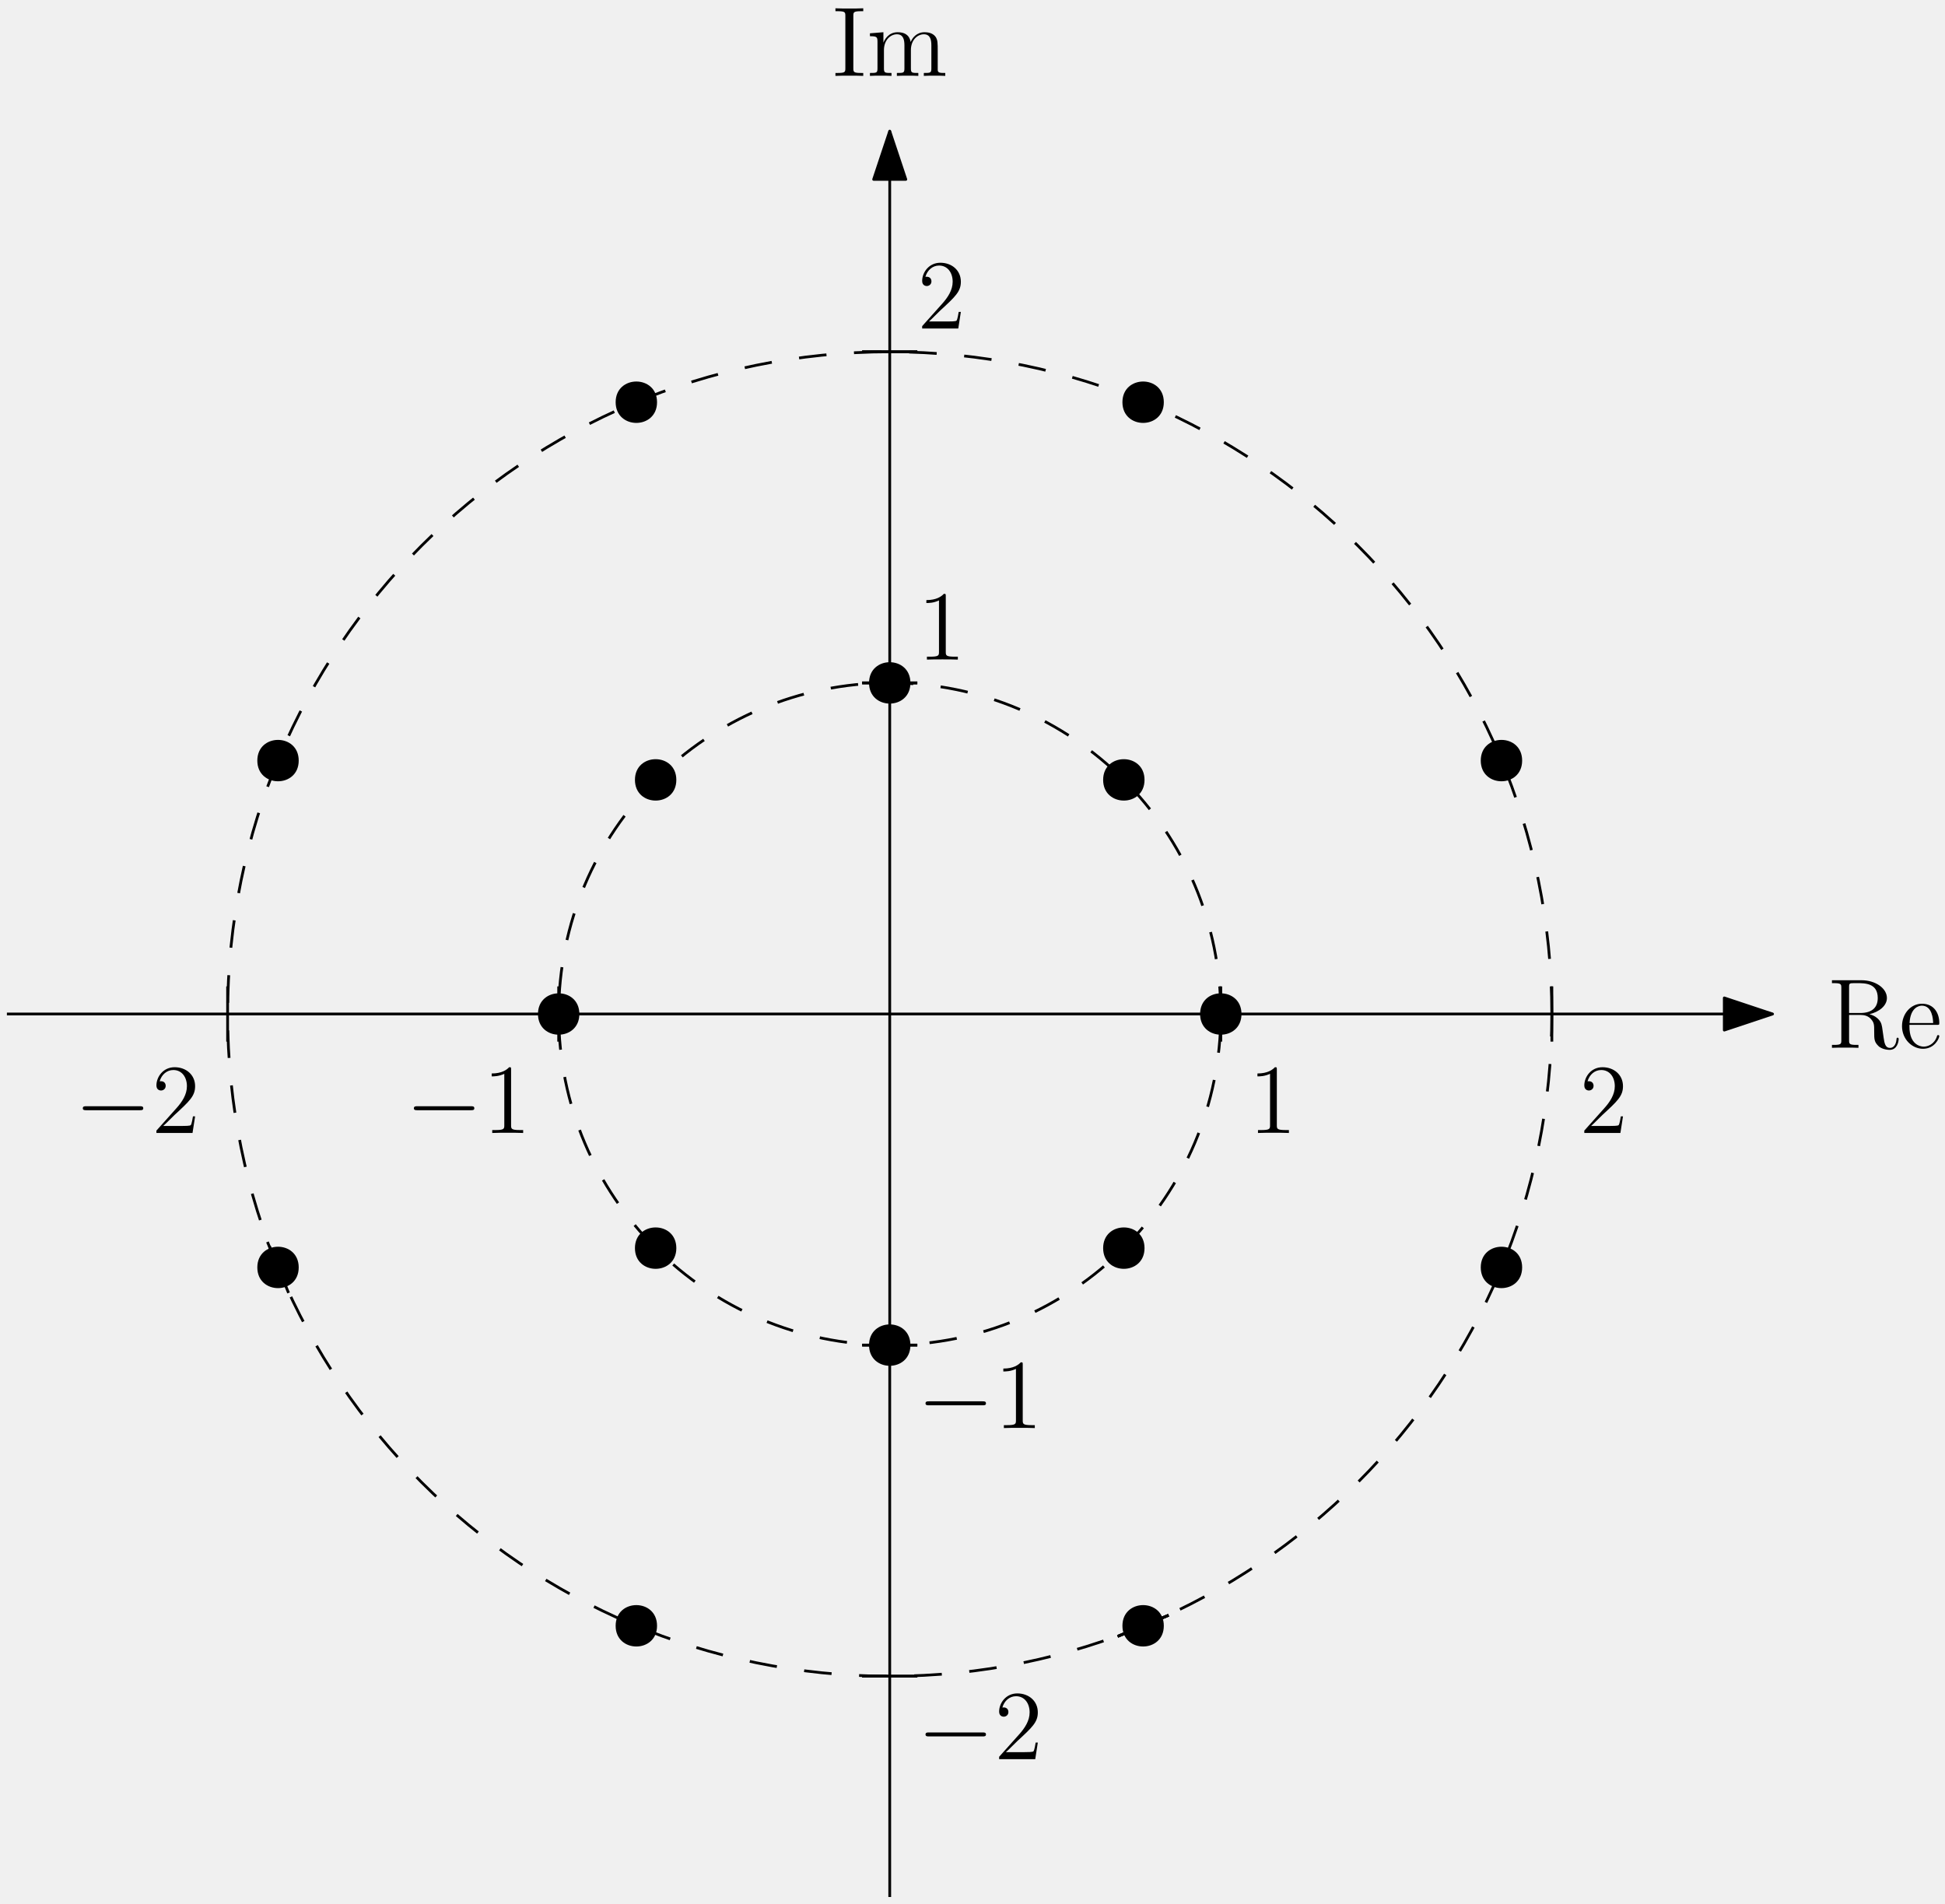
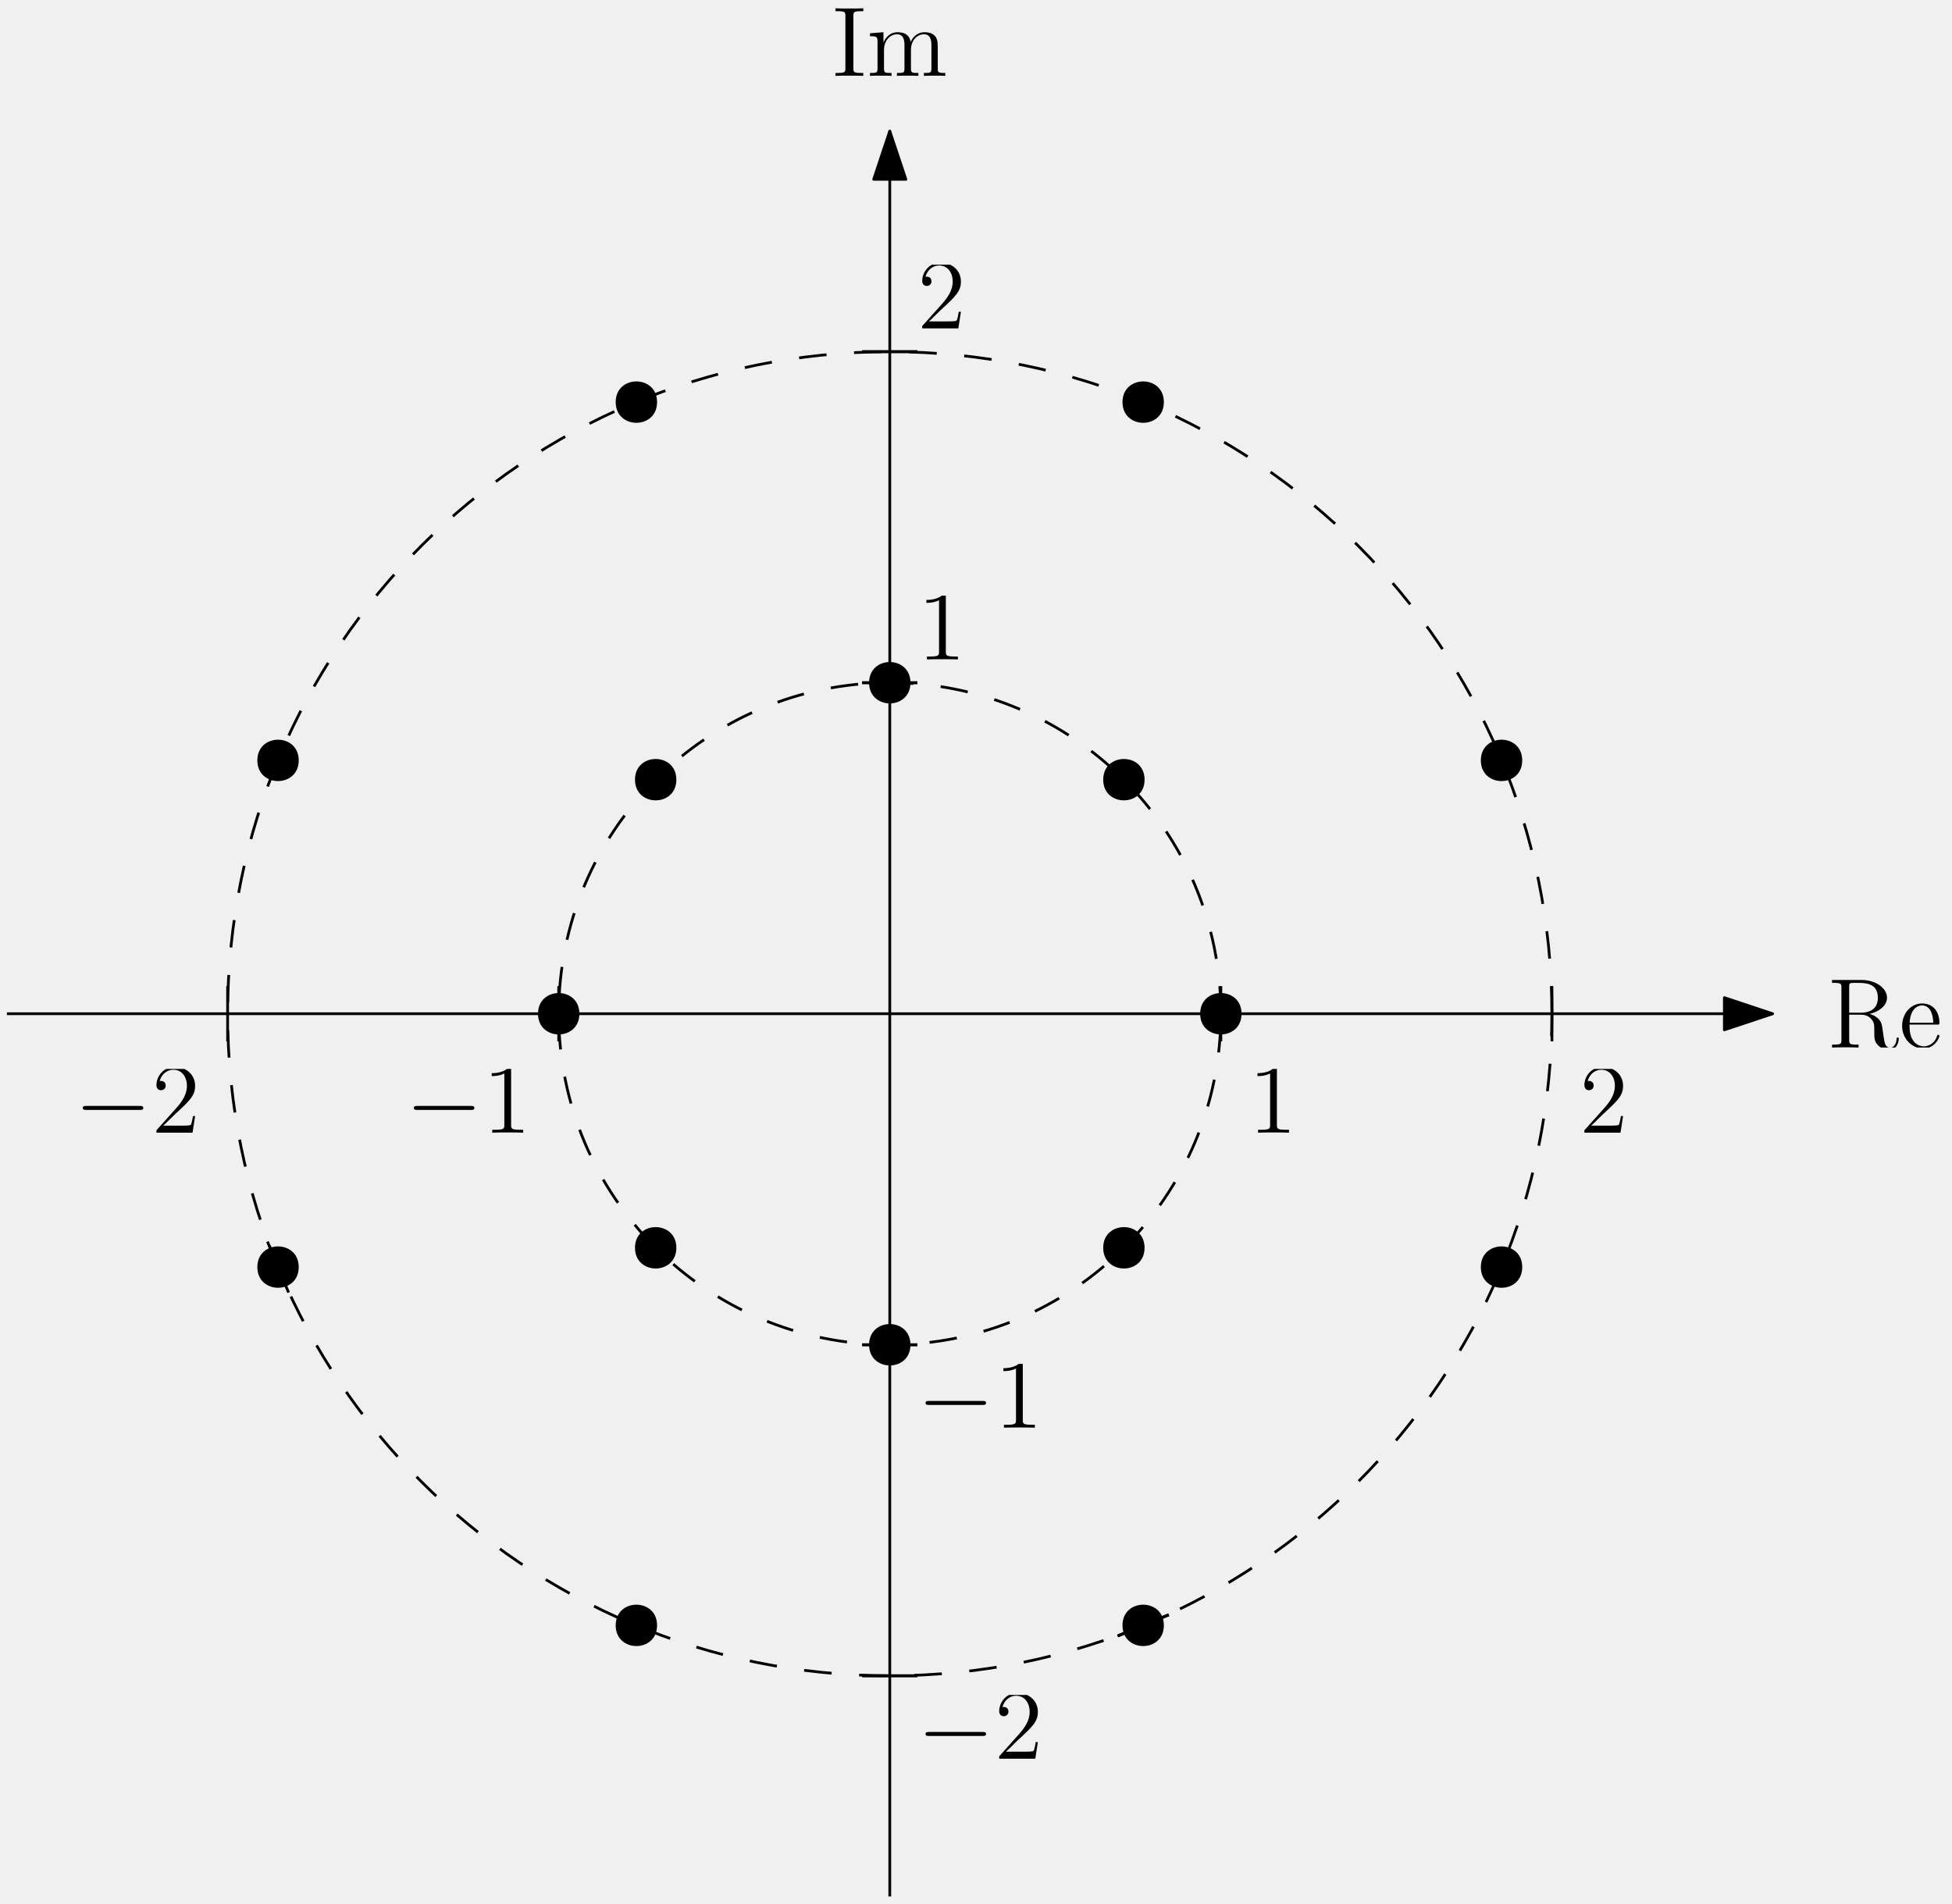
- <svg xmlns="http://www.w3.org/2000/svg" xmlns:xlink="http://www.w3.org/1999/xlink" width="282" height="276" viewBox="0 0 282 276">
+ <svg xmlns="http://www.w3.org/2000/svg" xmlns:xlink="http://www.w3.org/1999/xlink" width="283" height="276" viewBox="0 0 283 276">
+   <style>
+       .fill { fill: black; }
+       .stroke { stroke: black; }
+       @media (prefers-color-scheme: dark) {
+         .fill { fill: white; }
+         .stroke { stroke: white; }
+       }
+     </style>
  <defs>
    <g>
      <g id="glyph-0-0">
        <path d="M 9.453 -3.297 C 9.703 -3.297 9.953 -3.297 9.953 -3.578 C 9.953 -3.875 9.703 -3.875 9.453 -3.875 L 1.688 -3.875 C 1.453 -3.875 1.188 -3.875 1.188 -3.578 C 1.188 -3.297 1.453 -3.297 1.688 -3.297 Z M 9.453 -3.297 " />
      </g>
      <g id="glyph-1-0">
        <path d="M 6.312 -2.406 L 6 -2.406 C 5.953 -2.172 5.844 -1.375 5.688 -1.141 C 5.594 -1.016 4.781 -1.016 4.344 -1.016 L 1.688 -1.016 C 2.078 -1.344 2.953 -2.266 3.328 -2.609 C 5.516 -4.625 6.312 -5.359 6.312 -6.781 C 6.312 -8.438 5 -9.531 3.344 -9.531 C 1.672 -9.531 0.703 -8.125 0.703 -6.891 C 0.703 -6.156 1.328 -6.156 1.375 -6.156 C 1.672 -6.156 2.047 -6.375 2.047 -6.828 C 2.047 -7.234 1.781 -7.5 1.375 -7.5 C 1.25 -7.5 1.219 -7.5 1.172 -7.484 C 1.453 -8.469 2.219 -9.125 3.156 -9.125 C 4.375 -9.125 5.125 -8.109 5.125 -6.781 C 5.125 -5.562 4.422 -4.5 3.594 -3.578 L 0.703 -0.344 L 0.703 0 L 5.938 0 Z M 6.312 -2.406 " />
      </g>
      <g id="glyph-1-1">
        <path d="M 4.125 -9.188 C 4.125 -9.531 4.125 -9.531 3.844 -9.531 C 3.5 -9.156 2.781 -8.625 1.312 -8.625 L 1.312 -8.203 C 1.641 -8.203 2.359 -8.203 3.141 -8.578 L 3.141 -1.109 C 3.141 -0.594 3.094 -0.422 1.844 -0.422 L 1.391 -0.422 L 1.391 0 C 1.781 -0.031 3.172 -0.031 3.641 -0.031 C 4.109 -0.031 5.5 -0.031 5.875 0 L 5.875 -0.422 L 5.438 -0.422 C 4.172 -0.422 4.125 -0.594 4.125 -1.109 Z M 4.125 -9.188 " />
      </g>
      <g id="glyph-2-0">
        <path d="M 6.312 -2.406 L 6 -2.406 C 5.953 -2.172 5.844 -1.375 5.688 -1.141 C 5.594 -1.016 4.781 -1.016 4.344 -1.016 L 1.688 -1.016 C 2.078 -1.344 2.953 -2.266 3.328 -2.609 C 5.516 -4.625 6.312 -5.359 6.312 -6.781 C 6.312 -8.438 5 -9.531 3.344 -9.531 C 1.672 -9.531 0.703 -8.125 0.703 -6.891 C 0.703 -6.156 1.328 -6.156 1.375 -6.156 C 1.672 -6.156 2.047 -6.375 2.047 -6.828 C 2.047 -7.234 1.781 -7.5 1.375 -7.5 C 1.25 -7.5 1.219 -7.5 1.172 -7.484 C 1.453 -8.469 2.219 -9.125 3.156 -9.125 C 4.375 -9.125 5.125 -8.109 5.125 -6.781 C 5.125 -5.562 4.422 -4.5 3.594 -3.578 L 0.703 -0.344 L 0.703 0 L 5.938 0 Z M 6.312 -2.406 " />
      </g>
      <g id="glyph-2-1">
        <path d="M 4.125 -9.188 C 4.125 -9.531 4.125 -9.531 3.844 -9.531 C 3.5 -9.156 2.781 -8.625 1.312 -8.625 L 1.312 -8.203 C 1.641 -8.203 2.359 -8.203 3.141 -8.578 L 3.141 -1.109 C 3.141 -0.594 3.094 -0.422 1.844 -0.422 L 1.391 -0.422 L 1.391 0 C 1.781 -0.031 3.172 -0.031 3.641 -0.031 C 4.109 -0.031 5.5 -0.031 5.875 0 L 5.875 -0.422 L 5.438 -0.422 C 4.172 -0.422 4.125 -0.594 4.125 -1.109 Z M 4.125 -9.188 " />
      </g>
      <g id="glyph-3-0">
        <path d="M 6.047 -4.875 C 7.469 -5.203 8.578 -6.109 8.578 -7.219 C 8.578 -8.609 6.953 -9.797 4.891 -9.797 L 0.609 -9.797 L 0.609 -9.375 L 0.891 -9.375 C 1.922 -9.375 1.969 -9.234 1.969 -8.703 L 1.969 -1.094 C 1.969 -0.562 1.922 -0.422 0.891 -0.422 L 0.609 -0.422 L 0.609 0 C 0.938 -0.031 2.109 -0.031 2.531 -0.031 C 2.938 -0.031 4.125 -0.031 4.453 0 L 4.453 -0.422 L 4.172 -0.422 C 3.141 -0.422 3.094 -0.562 3.094 -1.094 L 3.094 -4.766 L 4.766 -4.766 C 5.328 -4.766 5.859 -4.609 6.234 -4.203 C 6.734 -3.656 6.734 -3.359 6.734 -2.359 C 6.734 -1.234 6.734 -0.859 7.359 -0.25 C 7.578 -0.031 8.172 0.297 8.984 0.297 C 10.094 0.297 10.281 -0.953 10.281 -1.25 C 10.281 -1.328 10.281 -1.469 10.125 -1.469 C 9.984 -1.469 9.984 -1.375 9.969 -1.234 C 9.891 -0.375 9.484 0.016 9.016 0.016 C 8.359 0.016 8.219 -0.656 8.109 -1.422 C 8.094 -1.516 8 -2.141 7.953 -2.5 C 7.859 -3.219 7.797 -3.672 7.375 -4.109 C 7.219 -4.281 6.844 -4.656 6.047 -4.875 Z M 4.703 -5.047 L 3.094 -5.047 L 3.094 -8.812 C 3.094 -9.141 3.094 -9.312 3.406 -9.359 C 3.531 -9.375 3.953 -9.375 4.25 -9.375 C 5.406 -9.375 7.25 -9.375 7.25 -7.219 C 7.25 -5.969 6.562 -5.047 4.703 -5.047 Z M 4.703 -5.047 " />
      </g>
      <g id="glyph-3-1">
        <path d="M 5.5 -3.328 C 5.812 -3.328 5.844 -3.328 5.844 -3.594 C 5.844 -5.047 5.062 -6.391 3.328 -6.391 C 1.688 -6.391 0.438 -4.922 0.438 -3.141 C 0.438 -1.25 1.891 0.141 3.484 0.141 C 5.188 0.141 5.844 -1.406 5.844 -1.703 C 5.844 -1.797 5.766 -1.844 5.688 -1.844 C 5.562 -1.844 5.531 -1.781 5.516 -1.703 C 5.141 -0.5 4.172 -0.172 3.578 -0.172 C 2.969 -0.172 1.516 -0.578 1.516 -3.062 L 1.516 -3.328 Z M 1.531 -3.594 C 1.656 -5.859 2.906 -6.109 3.312 -6.109 C 4.844 -6.109 4.938 -4.094 4.953 -3.594 Z M 1.531 -3.594 " />
      </g>
      <g id="glyph-3-2">
        <path d="M 3.109 -8.703 C 3.109 -9.234 3.156 -9.375 4.234 -9.375 L 4.547 -9.375 L 4.547 -9.797 C 4.203 -9.766 2.969 -9.766 2.531 -9.766 C 2.109 -9.766 0.859 -9.766 0.516 -9.797 L 0.516 -9.375 L 0.828 -9.375 C 1.906 -9.375 1.953 -9.234 1.953 -8.703 L 1.953 -1.094 C 1.953 -0.562 1.906 -0.422 0.828 -0.422 L 0.516 -0.422 L 0.516 0 C 0.859 -0.031 2.094 -0.031 2.531 -0.031 C 2.953 -0.031 4.203 -0.031 4.547 0 L 4.547 -0.422 L 4.234 -0.422 C 3.156 -0.422 3.109 -0.562 3.109 -1.094 Z M 3.109 -8.703 " />
      </g>
      <g id="glyph-3-3">
        <path d="M 10.281 -3.484 C 10.281 -4.812 10.281 -5.219 9.953 -5.688 C 9.531 -6.234 8.859 -6.328 8.375 -6.328 C 7.188 -6.328 6.578 -5.469 6.359 -4.906 C 6.156 -6.016 5.375 -6.328 4.469 -6.328 C 3.078 -6.328 2.531 -5.141 2.422 -4.844 L 2.406 -4.844 L 2.406 -6.328 L 0.453 -6.172 L 0.453 -5.75 C 1.438 -5.75 1.547 -5.656 1.547 -4.953 L 1.547 -1.062 C 1.547 -0.422 1.391 -0.422 0.453 -0.422 L 0.453 0 C 0.828 -0.031 1.609 -0.031 2.016 -0.031 C 2.422 -0.031 3.203 -0.031 3.578 0 L 3.578 -0.422 C 2.656 -0.422 2.484 -0.422 2.484 -1.062 L 2.484 -3.734 C 2.484 -5.234 3.469 -6.031 4.359 -6.031 C 5.25 -6.031 5.453 -5.312 5.453 -4.438 L 5.453 -1.062 C 5.453 -0.422 5.297 -0.422 4.359 -0.422 L 4.359 0 C 4.734 -0.031 5.516 -0.031 5.906 -0.031 C 6.328 -0.031 7.094 -0.031 7.469 0 L 7.469 -0.422 C 6.562 -0.422 6.391 -0.422 6.391 -1.062 L 6.391 -3.734 C 6.391 -5.234 7.375 -6.031 8.266 -6.031 C 9.156 -6.031 9.359 -5.312 9.359 -4.438 L 9.359 -1.062 C 9.359 -0.422 9.188 -0.422 8.266 -0.422 L 8.266 0 C 8.641 -0.031 9.406 -0.031 9.812 -0.031 C 10.234 -0.031 11 -0.031 11.375 0 L 11.375 -0.422 C 10.656 -0.422 10.297 -0.422 10.281 -0.844 Z M 10.281 -3.484 " />
      </g>
    </g>
+     <clipPath id="clip-0">
+       <path clip-rule="nonzero" d="M 22 155 L 29 155 L 29 165 L 22 165 Z M 22 155 " />
+     </clipPath>
+     <clipPath id="clip-1">
+       <path clip-rule="nonzero" d="M 229 155 L 236 155 L 236 164.246 L 229 164.246 Z M 229 155 " />
+     </clipPath>
+     <clipPath id="clip-2">
+       <path clip-rule="nonzero" d="M 133 38.375 L 140 38.375 L 140 47.621 L 133 47.621 Z M 133 38.375 " />
+     </clipPath>
+     <clipPath id="clip-3">
+       <path clip-rule="nonzero" d="M 144 245.777 L 151 245.777 L 151 256 L 144 256 Z M 144 245.777 " />
+     </clipPath>
+     <clipPath id="clip-4">
+       <path clip-rule="nonzero" d="M 182 155 L 187 155 L 187 164.246 L 182 164.246 Z M 182 155 " />
+     </clipPath>
+     <clipPath id="clip-5">
+       <path clip-rule="nonzero" d="M 71 155 L 76 155 L 76 165 L 71 165 Z M 71 155 " />
+     </clipPath>
+     <clipPath id="clip-6">
+       <path clip-rule="nonzero" d="M 134 86.375 L 139 86.375 L 139 95.621 L 134 95.621 Z M 134 86.375 " />
+     </clipPath>
+     <clipPath id="clip-7">
+       <path clip-rule="nonzero" d="M 145 197.777 L 151 197.777 L 151 208 L 145 208 Z M 145 197.777 " />
+     </clipPath>
+     <clipPath id="clip-8">
+       <path clip-rule="nonzero" d="M 265 142.098 L 281.582 142.098 L 281.582 151.902 L 265 151.902 Z M 265 142.098 " />
+     </clipPath>
+     <clipPath id="clip-9">
+       <path clip-rule="nonzero" d="M 121 1.195 L 137.387 1.195 L 137.387 11 L 121 11 Z M 121 1.195 " />
+     </clipPath>
  </defs>
-   <path fill="none" stroke-width="0.4" stroke-linecap="butt" stroke-linejoin="round" stroke="rgb(0%, 0%, 0%)" stroke-opacity="1" stroke-miterlimit="10" d="M 256 447.996 L 256 703.996 " transform="matrix(1, 0, 0, -1, -127, 723)" />
-   <path fill-rule="evenodd" fill="rgb(0%, 0%, 0%)" fill-opacity="1" stroke-width="0.4" stroke-linecap="butt" stroke-linejoin="round" stroke="rgb(0%, 0%, 0%)" stroke-opacity="1" stroke-miterlimit="10" d="M 256 703.996 L 253.668 696.996 L 258.332 696.996 Z M 256 703.996 " transform="matrix(1, 0, 0, -1, -127, 723)" />
-   <path fill="none" stroke-width="0.4" stroke-linecap="butt" stroke-linejoin="round" stroke="rgb(0%, 0%, 0%)" stroke-opacity="1" stroke-miterlimit="10" d="M 128 576 L 384 576 " transform="matrix(1, 0, 0, -1, -127, 723)" />
-   <path fill-rule="evenodd" fill="rgb(0%, 0%, 0%)" fill-opacity="1" stroke-width="0.4" stroke-linecap="butt" stroke-linejoin="round" stroke="rgb(0%, 0%, 0%)" stroke-opacity="1" stroke-miterlimit="10" d="M 384 576 L 377 578.332 L 377 573.668 Z M 384 576 " transform="matrix(1, 0, 0, -1, -127, 723)" />
-   <path fill-rule="evenodd" fill="rgb(0%, 0%, 0%)" fill-opacity="1" d="M 220.691 110.262 C 220.691 106.262 214.691 106.262 214.691 110.262 C 214.691 114.262 220.691 114.262 220.691 110.262 Z M 220.691 110.262 " />
-   <path fill-rule="evenodd" fill="rgb(0%, 0%, 0%)" fill-opacity="1" d="M 168.738 58.309 C 168.738 54.309 162.738 54.309 162.738 58.309 C 162.738 62.309 168.738 62.309 168.738 58.309 Z M 168.738 58.309 " />
-   <path fill-rule="evenodd" fill="rgb(0%, 0%, 0%)" fill-opacity="1" d="M 95.262 58.309 C 95.262 54.309 89.262 54.309 89.262 58.309 C 89.262 62.309 95.262 62.309 95.262 58.309 Z M 95.262 58.309 " />
-   <path fill-rule="evenodd" fill="rgb(0%, 0%, 0%)" fill-opacity="1" d="M 43.309 110.262 C 43.309 106.262 37.309 106.262 37.309 110.262 C 37.309 114.262 43.309 114.262 43.309 110.262 Z M 43.309 110.262 " />
-   <path fill="none" stroke-width="0.4" stroke-linecap="butt" stroke-linejoin="round" stroke="rgb(0%, 0%, 0%)" stroke-opacity="1" stroke-miterlimit="10" d="M 252 672 L 260 672 " transform="matrix(1, 0, 0, -1, -127, 723)" />
-   <path fill="none" stroke-width="0.4" stroke-linecap="butt" stroke-linejoin="round" stroke="rgb(0%, 0%, 0%)" stroke-opacity="1" stroke-miterlimit="10" d="M 289.043 485.777 L 296.434 488.84 " transform="matrix(1, 0, 0, -1, -127, 723)" />
-   <path fill="none" stroke-width="0.4" stroke-linecap="butt" stroke-linejoin="round" stroke="rgb(0%, 0%, 0%)" stroke-opacity="1" stroke-miterlimit="10" d="M 165.777 542.957 L 168.84 535.566 " transform="matrix(1, 0, 0, -1, -127, 723)" />
-   <path fill-rule="evenodd" fill="rgb(0%, 0%, 0%)" fill-opacity="1" d="M 168.738 235.691 C 168.738 231.691 162.738 231.691 162.738 235.691 C 162.738 239.691 168.738 239.691 168.738 235.691 Z M 168.738 235.691 " />
-   <path fill-rule="evenodd" fill="rgb(0%, 0%, 0%)" fill-opacity="1" d="M 220.691 183.738 C 220.691 179.738 214.691 179.738 214.691 183.738 C 214.691 187.738 220.691 187.738 220.691 183.738 Z M 220.691 183.738 " />
-   <path fill-rule="evenodd" fill="rgb(0%, 0%, 0%)" fill-opacity="1" d="M 95.262 235.691 C 95.262 231.691 89.262 231.691 89.262 235.691 C 89.262 239.691 95.262 239.691 95.262 235.691 Z M 95.262 235.691 " />
-   <path fill="none" stroke-width="0.4" stroke-linecap="butt" stroke-linejoin="round" stroke="rgb(0%, 0%, 0%)" stroke-opacity="1" stroke-miterlimit="10" d="M 289.043 485.777 L 296.434 488.84 " transform="matrix(1, 0, 0, -1, -127, 723)" />
-   <path fill="none" stroke-width="0.4" stroke-linecap="butt" stroke-linejoin="round" stroke="rgb(0%, 0%, 0%)" stroke-opacity="1" stroke-miterlimit="10" d="M 289.043 485.777 L 296.434 488.84 " transform="matrix(1, 0, 0, -1, -127, 723)" />
-   <g fill="rgb(0%, 0%, 0%)" fill-opacity="1">
+   <path fill="none" stroke-width="0.4" stroke-linecap="butt" stroke-linejoin="round" stroke-opacity="1" stroke-miterlimit="10" d="M 256 447.996 L 256 703.996 " transform="matrix(1, 0, 0, -1, -127, 723)" class="stroke" />
+   <path fill-rule="evenodd" fill-opacity="1" stroke-width="0.4" stroke-linecap="butt" stroke-linejoin="round" stroke-opacity="1" stroke-miterlimit="10" d="M 256 703.996 L 253.668 696.996 L 258.332 696.996 Z M 256 703.996 " transform="matrix(1, 0, 0, -1, -127, 723)" class="fill stroke" />
+   <path fill="none" stroke-width="0.4" stroke-linecap="butt" stroke-linejoin="round" stroke-opacity="1" stroke-miterlimit="10" d="M 128 576 L 384 576 " transform="matrix(1, 0, 0, -1, -127, 723)" class="stroke" />
+   <path fill-rule="evenodd" fill-opacity="1" stroke-width="0.4" stroke-linecap="butt" stroke-linejoin="round" stroke-opacity="1" stroke-miterlimit="10" d="M 384 576 L 377 578.332 L 377 573.668 Z M 384 576 " transform="matrix(1, 0, 0, -1, -127, 723)" class="fill stroke" />
+   <path fill-rule="evenodd" fill-opacity="1" d="M 220.691 110.262 C 220.691 106.262 214.691 106.262 214.691 110.262 C 214.691 114.262 220.691 114.262 220.691 110.262 Z M 220.691 110.262 " class="fill" />
+   <path fill-rule="evenodd" fill-opacity="1" d="M 168.738 58.309 C 168.738 54.309 162.738 54.309 162.738 58.309 C 162.738 62.309 168.738 62.309 168.738 58.309 Z M 168.738 58.309 " class="fill" />
+   <path fill-rule="evenodd" fill-opacity="1" d="M 95.262 58.309 C 95.262 54.309 89.262 54.309 89.262 58.309 C 89.262 62.309 95.262 62.309 95.262 58.309 Z M 95.262 58.309 " class="fill" />
+   <path fill-rule="evenodd" fill-opacity="1" d="M 43.309 110.262 C 43.309 106.262 37.309 106.262 37.309 110.262 C 37.309 114.262 43.309 114.262 43.309 110.262 Z M 43.309 110.262 " class="fill" />
+   <path fill="none" stroke-width="0.4" stroke-linecap="butt" stroke-linejoin="round" stroke-opacity="1" stroke-miterlimit="10" d="M 252 672 L 260 672 " transform="matrix(1, 0, 0, -1, -127, 723)" class="stroke" />
+   <path fill="none" stroke-width="0.4" stroke-linecap="butt" stroke-linejoin="round" stroke-opacity="1" stroke-miterlimit="10" d="M 289.043 485.777 L 296.434 488.84 " transform="matrix(1, 0, 0, -1, -127, 723)" class="stroke" />
+   <path fill="none" stroke-width="0.4" stroke-linecap="butt" stroke-linejoin="round" stroke-opacity="1" stroke-miterlimit="10" d="M 165.777 542.957 L 168.84 535.566 " transform="matrix(1, 0, 0, -1, -127, 723)" class="stroke" />
+   <path fill-rule="evenodd" fill-opacity="1" d="M 168.738 235.691 C 168.738 231.691 162.738 231.691 162.738 235.691 C 162.738 239.691 168.738 239.691 168.738 235.691 Z M 168.738 235.691 " class="fill" />
+   <path fill-rule="evenodd" fill-opacity="1" d="M 220.691 183.738 C 220.691 179.738 214.691 179.738 214.691 183.738 C 214.691 187.738 220.691 187.738 220.691 183.738 Z M 220.691 183.738 " class="fill" />
+   <path fill-rule="evenodd" fill-opacity="1" d="M 95.262 235.691 C 95.262 231.691 89.262 231.691 89.262 235.691 C 89.262 239.691 95.262 239.691 95.262 235.691 Z M 95.262 235.691 " class="fill" />
+   <path fill="none" stroke-width="0.4" stroke-linecap="butt" stroke-linejoin="round" stroke-opacity="1" stroke-miterlimit="10" d="M 289.043 485.777 L 296.434 488.84 " transform="matrix(1, 0, 0, -1, -127, 723)" class="stroke" />
+   <path fill="none" stroke-width="0.4" stroke-linecap="butt" stroke-linejoin="round" stroke-opacity="1" stroke-miterlimit="10" d="M 289.043 485.777 L 296.434 488.84 " transform="matrix(1, 0, 0, -1, -127, 723)" class="stroke" />
+   <g fill-opacity="1" class="fill">
    <use xlink:href="#glyph-0-0" x="10.818" y="164.245" />
  </g>
-   <g fill="rgb(0%, 0%, 0%)" fill-opacity="1">
-     <use xlink:href="#glyph-1-0" x="21.976" y="164.245" />
+   <g clip-path="url(#clip-0)">
+     <g fill-opacity="1" class="fill">
+       <use xlink:href="#glyph-1-0" x="21.976" y="164.245" />
+     </g>
  </g>
-   <g fill="rgb(0%, 0%, 0%)" fill-opacity="1">
-     <use xlink:href="#glyph-2-0" x="229" y="164.245" />
+   <g clip-path="url(#clip-1)">
+     <g fill-opacity="1" class="fill">
+       <use xlink:href="#glyph-2-0" x="229" y="164.245" />
+     </g>
  </g>
-   <g fill="rgb(0%, 0%, 0%)" fill-opacity="1">
-     <use xlink:href="#glyph-2-0" x="133" y="47.621" />
+   <g clip-path="url(#clip-2)">
+     <g fill-opacity="1" class="fill">
+       <use xlink:href="#glyph-2-0" x="133" y="47.621" />
+     </g>
  </g>
-   <g fill="rgb(0%, 0%, 0%)" fill-opacity="1">
+   <g fill-opacity="1" class="fill">
    <use xlink:href="#glyph-0-0" x="133" y="255.024" />
  </g>
-   <g fill="rgb(0%, 0%, 0%)" fill-opacity="1">
-     <use xlink:href="#glyph-1-0" x="144.158" y="255.024" />
+   <g clip-path="url(#clip-3)">
+     <g fill-opacity="1" class="fill">
+       <use xlink:href="#glyph-1-0" x="144.158" y="255.024" />
+     </g>
  </g>
-   <path fill="none" stroke-width="0.4" stroke-linecap="butt" stroke-linejoin="round" stroke="rgb(0%, 0%, 0%)" stroke-opacity="1" stroke-dasharray="4" stroke-miterlimit="10" d="M 352 576 C 352 629.02 309.02 672 256 672 C 202.98 672 160 629.02 160 576 C 160 522.98 202.98 480 256 480 C 309.02 480 352 522.98 352 576 Z M 352 576 " transform="matrix(1, 0, 0, -1, -127, 723)" />
-   <path fill="none" stroke-width="0.4" stroke-linecap="butt" stroke-linejoin="round" stroke="rgb(0%, 0%, 0%)" stroke-opacity="1" stroke-miterlimit="10" d="M 252 672 L 260 672 " transform="matrix(1, 0, 0, -1, -127, 723)" />
-   <path fill-rule="evenodd" fill="rgb(0%, 0%, 0%)" fill-opacity="1" d="M 43.309 183.738 C 43.309 179.738 37.309 179.738 37.309 183.738 C 37.309 187.738 43.309 187.738 43.309 183.738 Z M 43.309 183.738 " />
-   <path fill="none" stroke-width="0.4" stroke-linecap="butt" stroke-linejoin="round" stroke="rgb(0%, 0%, 0%)" stroke-opacity="1" stroke-dasharray="4" stroke-miterlimit="10" d="M 304 576 C 304 602.508 282.508 624 256 624 C 229.492 624 208 602.508 208 576 C 208 549.492 229.492 528 256 528 C 282.508 528 304 549.492 304 576 Z M 304 576 " transform="matrix(1, 0, 0, -1, -127, 723)" />
-   <path fill-rule="evenodd" fill="rgb(0%, 0%, 0%)" fill-opacity="1" d="M 180 147 C 180 143 174 143 174 147 C 174 151 180 151 180 147 Z M 180 147 " />
-   <path fill-rule="evenodd" fill="rgb(0%, 0%, 0%)" fill-opacity="1" d="M 132 99 C 132 95 126 95 126 99 C 126 103 132 103 132 99 Z M 132 99 " />
-   <path fill-rule="evenodd" fill="rgb(0%, 0%, 0%)" fill-opacity="1" d="M 84 147 C 84 143 78 143 78 147 C 78 151 84 151 84 147 Z M 84 147 " />
-   <path fill-rule="evenodd" fill="rgb(0%, 0%, 0%)" fill-opacity="1" d="M 132 195 C 132 191 126 191 126 195 C 126 199 132 199 132 195 Z M 132 195 " />
-   <path fill-rule="evenodd" fill="rgb(0%, 0%, 0%)" fill-opacity="1" d="M 165.941 113.059 C 165.941 109.059 159.941 109.059 159.941 113.059 C 159.941 117.059 165.941 117.059 165.941 113.059 Z M 165.941 113.059 " />
-   <path fill-rule="evenodd" fill="rgb(0%, 0%, 0%)" fill-opacity="1" d="M 98.059 113.059 C 98.059 109.059 92.059 109.059 92.059 113.059 C 92.059 117.059 98.059 117.059 98.059 113.059 Z M 98.059 113.059 " />
-   <path fill-rule="evenodd" fill="rgb(0%, 0%, 0%)" fill-opacity="1" d="M 98.059 180.941 C 98.059 176.941 92.059 176.941 92.059 180.941 C 92.059 184.941 98.059 184.941 98.059 180.941 Z M 98.059 180.941 " />
-   <path fill-rule="evenodd" fill="rgb(0%, 0%, 0%)" fill-opacity="1" d="M 165.941 180.941 C 165.941 176.941 159.941 176.941 159.941 180.941 C 159.941 184.941 165.941 184.941 165.941 180.941 Z M 165.941 180.941 " />
-   <g fill="rgb(0%, 0%, 0%)" fill-opacity="1">
-     <use xlink:href="#glyph-2-1" x="181" y="164.245" />
+   <path fill="none" stroke-width="0.4" stroke-linecap="butt" stroke-linejoin="round" stroke-opacity="1" stroke-dasharray="4" stroke-miterlimit="10" d="M 352 576 C 352 629.02 309.02 672 256 672 C 202.98 672 160 629.02 160 576 C 160 522.98 202.98 480 256 480 C 309.02 480 352 522.98 352 576 Z M 352 576 " transform="matrix(1, 0, 0, -1, -127, 723)" class="stroke" />
+   <path fill="none" stroke-width="0.4" stroke-linecap="butt" stroke-linejoin="round" stroke-opacity="1" stroke-miterlimit="10" d="M 252 672 L 260 672 " transform="matrix(1, 0, 0, -1, -127, 723)" class="stroke" />
+   <path fill-rule="evenodd" fill-opacity="1" d="M 43.309 183.738 C 43.309 179.738 37.309 179.738 37.309 183.738 C 37.309 187.738 43.309 187.738 43.309 183.738 Z M 43.309 183.738 " class="fill" />
+   <path fill="none" stroke-width="0.4" stroke-linecap="butt" stroke-linejoin="round" stroke-opacity="1" stroke-dasharray="4" stroke-miterlimit="10" d="M 304 576 C 304 602.508 282.508 624 256 624 C 229.492 624 208 602.508 208 576 C 208 549.492 229.492 528 256 528 C 282.508 528 304 549.492 304 576 Z M 304 576 " transform="matrix(1, 0, 0, -1, -127, 723)" class="stroke" />
+   <path fill-rule="evenodd" fill-opacity="1" d="M 180 147 C 180 143 174 143 174 147 C 174 151 180 151 180 147 Z M 180 147 " class="fill" />
+   <path fill-rule="evenodd" fill-opacity="1" d="M 132 99 C 132 95 126 95 126 99 C 126 103 132 103 132 99 Z M 132 99 " class="fill" />
+   <path fill-rule="evenodd" fill-opacity="1" d="M 84 147 C 84 143 78 143 78 147 C 78 151 84 151 84 147 Z M 84 147 " class="fill" />
+   <path fill-rule="evenodd" fill-opacity="1" d="M 132 195 C 132 191 126 191 126 195 C 126 199 132 199 132 195 Z M 132 195 " class="fill" />
+   <path fill-rule="evenodd" fill-opacity="1" d="M 165.941 113.059 C 165.941 109.059 159.941 109.059 159.941 113.059 C 159.941 117.059 165.941 117.059 165.941 113.059 Z M 165.941 113.059 " class="fill" />
+   <path fill-rule="evenodd" fill-opacity="1" d="M 98.059 113.059 C 98.059 109.059 92.059 109.059 92.059 113.059 C 92.059 117.059 98.059 117.059 98.059 113.059 Z M 98.059 113.059 " class="fill" />
+   <path fill-rule="evenodd" fill-opacity="1" d="M 98.059 180.941 C 98.059 176.941 92.059 176.941 92.059 180.941 C 92.059 184.941 98.059 184.941 98.059 180.941 Z M 98.059 180.941 " class="fill" />
+   <path fill-rule="evenodd" fill-opacity="1" d="M 165.941 180.941 C 165.941 176.941 159.941 176.941 159.941 180.941 C 159.941 184.941 165.941 184.941 165.941 180.941 Z M 165.941 180.941 " class="fill" />
+   <g clip-path="url(#clip-4)">
+     <g fill-opacity="1" class="fill">
+       <use xlink:href="#glyph-2-1" x="181" y="164.245" />
+     </g>
  </g>
-   <g fill="rgb(0%, 0%, 0%)" fill-opacity="1">
+   <g fill-opacity="1" class="fill">
    <use xlink:href="#glyph-0-0" x="58.818" y="164.245" />
  </g>
-   <g fill="rgb(0%, 0%, 0%)" fill-opacity="1">
-     <use xlink:href="#glyph-1-1" x="69.976" y="164.245" />
+   <g clip-path="url(#clip-5)">
+     <g fill-opacity="1" class="fill">
+       <use xlink:href="#glyph-1-1" x="69.976" y="164.245" />
+     </g>
  </g>
-   <g fill="rgb(0%, 0%, 0%)" fill-opacity="1">
-     <use xlink:href="#glyph-2-1" x="133" y="95.621" />
+   <g clip-path="url(#clip-6)">
+     <g fill-opacity="1" class="fill">
+       <use xlink:href="#glyph-2-1" x="133" y="95.621" />
+     </g>
  </g>
-   <path fill="none" stroke-width="0.4" stroke-linecap="butt" stroke-linejoin="round" stroke="rgb(0%, 0%, 0%)" stroke-opacity="1" stroke-miterlimit="10" d="M 160 580 L 160 572 " transform="matrix(1, 0, 0, -1, -127, 723)" />
-   <path fill="none" stroke-width="0.4" stroke-linecap="butt" stroke-linejoin="round" stroke="rgb(0%, 0%, 0%)" stroke-opacity="1" stroke-miterlimit="10" d="M 208 580 L 208 572 " transform="matrix(1, 0, 0, -1, -127, 723)" />
-   <path fill="none" stroke-width="0.4" stroke-linecap="butt" stroke-linejoin="round" stroke="rgb(0%, 0%, 0%)" stroke-opacity="1" stroke-miterlimit="10" d="M 304 580 L 304 572 " transform="matrix(1, 0, 0, -1, -127, 723)" />
-   <path fill="none" stroke-width="0.4" stroke-linecap="butt" stroke-linejoin="round" stroke="rgb(0%, 0%, 0%)" stroke-opacity="1" stroke-miterlimit="10" d="M 352 580 L 352 572 " transform="matrix(1, 0, 0, -1, -127, 723)" />
-   <path fill="none" stroke-width="0.4" stroke-linecap="butt" stroke-linejoin="round" stroke="rgb(0%, 0%, 0%)" stroke-opacity="1" stroke-miterlimit="10" d="M 252 624 L 260 624 " transform="matrix(1, 0, 0, -1, -127, 723)" />
-   <path fill="none" stroke-width="0.4" stroke-linecap="butt" stroke-linejoin="round" stroke="rgb(0%, 0%, 0%)" stroke-opacity="1" stroke-miterlimit="10" d="M 252 624 L 260 624 " transform="matrix(1, 0, 0, -1, -127, 723)" />
-   <path fill="none" stroke-width="0.4" stroke-linecap="butt" stroke-linejoin="round" stroke="rgb(0%, 0%, 0%)" stroke-opacity="1" stroke-miterlimit="10" d="M 252 528 L 260 528 " transform="matrix(1, 0, 0, -1, -127, 723)" />
-   <path fill="none" stroke-width="0.4" stroke-linecap="butt" stroke-linejoin="round" stroke="rgb(0%, 0%, 0%)" stroke-opacity="1" stroke-miterlimit="10" d="M 252 528 L 260 528 " transform="matrix(1, 0, 0, -1, -127, 723)" />
-   <path fill="none" stroke-width="0.4" stroke-linecap="butt" stroke-linejoin="round" stroke="rgb(0%, 0%, 0%)" stroke-opacity="1" stroke-miterlimit="10" d="M 252 480 L 260 480 " transform="matrix(1, 0, 0, -1, -127, 723)" />
-   <path fill="none" stroke-width="0.4" stroke-linecap="butt" stroke-linejoin="round" stroke="rgb(0%, 0%, 0%)" stroke-opacity="1" stroke-miterlimit="10" d="M 252 480 L 260 480 " transform="matrix(1, 0, 0, -1, -127, 723)" />
-   <g fill="rgb(0%, 0%, 0%)" fill-opacity="1">
+   <path fill="none" stroke-width="0.4" stroke-linecap="butt" stroke-linejoin="round" stroke-opacity="1" stroke-miterlimit="10" d="M 160 580 L 160 572 " transform="matrix(1, 0, 0, -1, -127, 723)" class="stroke" />
+   <path fill="none" stroke-width="0.4" stroke-linecap="butt" stroke-linejoin="round" stroke-opacity="1" stroke-miterlimit="10" d="M 208 580 L 208 572 " transform="matrix(1, 0, 0, -1, -127, 723)" class="stroke" />
+   <path fill="none" stroke-width="0.4" stroke-linecap="butt" stroke-linejoin="round" stroke-opacity="1" stroke-miterlimit="10" d="M 304 580 L 304 572 " transform="matrix(1, 0, 0, -1, -127, 723)" class="stroke" />
+   <path fill="none" stroke-width="0.4" stroke-linecap="butt" stroke-linejoin="round" stroke-opacity="1" stroke-miterlimit="10" d="M 352 580 L 352 572 " transform="matrix(1, 0, 0, -1, -127, 723)" class="stroke" />
+   <path fill="none" stroke-width="0.4" stroke-linecap="butt" stroke-linejoin="round" stroke-opacity="1" stroke-miterlimit="10" d="M 252 624 L 260 624 " transform="matrix(1, 0, 0, -1, -127, 723)" class="stroke" />
+   <path fill="none" stroke-width="0.4" stroke-linecap="butt" stroke-linejoin="round" stroke-opacity="1" stroke-miterlimit="10" d="M 252 624 L 260 624 " transform="matrix(1, 0, 0, -1, -127, 723)" class="stroke" />
+   <path fill="none" stroke-width="0.4" stroke-linecap="butt" stroke-linejoin="round" stroke-opacity="1" stroke-miterlimit="10" d="M 252 528 L 260 528 " transform="matrix(1, 0, 0, -1, -127, 723)" class="stroke" />
+   <path fill="none" stroke-width="0.4" stroke-linecap="butt" stroke-linejoin="round" stroke-opacity="1" stroke-miterlimit="10" d="M 252 528 L 260 528 " transform="matrix(1, 0, 0, -1, -127, 723)" class="stroke" />
+   <path fill="none" stroke-width="0.4" stroke-linecap="butt" stroke-linejoin="round" stroke-opacity="1" stroke-miterlimit="10" d="M 252 480 L 260 480 " transform="matrix(1, 0, 0, -1, -127, 723)" class="stroke" />
+   <path fill="none" stroke-width="0.4" stroke-linecap="butt" stroke-linejoin="round" stroke-opacity="1" stroke-miterlimit="10" d="M 252 480 L 260 480 " transform="matrix(1, 0, 0, -1, -127, 723)" class="stroke" />
+   <g fill-opacity="1" class="fill">
    <use xlink:href="#glyph-0-0" x="133" y="207.024" />
  </g>
-   <g fill="rgb(0%, 0%, 0%)" fill-opacity="1">
-     <use xlink:href="#glyph-1-1" x="144.158" y="207.024" />
+   <g clip-path="url(#clip-7)">
+     <g fill-opacity="1" class="fill">
+       <use xlink:href="#glyph-1-1" x="144.158" y="207.024" />
+     </g>
  </g>
-   <g fill="rgb(0%, 0%, 0%)" fill-opacity="1">
-     <use xlink:href="#glyph-3-0" x="265" y="151.901" />
-     <use xlink:href="#glyph-3-1" x="275.329" y="151.901" />
+   <g clip-path="url(#clip-8)">
+     <g fill-opacity="1" class="fill">
+       <use xlink:href="#glyph-3-0" x="265" y="151.901" />
+       <use xlink:href="#glyph-3-1" x="275.329" y="151.901" />
+     </g>
  </g>
-   <g fill="rgb(0%, 0%, 0%)" fill-opacity="1">
-     <use xlink:href="#glyph-3-2" x="120.613" y="11" />
-     <use xlink:href="#glyph-3-3" x="125.677" y="11" />
+   <g clip-path="url(#clip-9)">
+     <g fill-opacity="1" class="fill">
+       <use xlink:href="#glyph-3-2" x="120.613" y="11" />
+       <use xlink:href="#glyph-3-3" x="125.677" y="11" />
+     </g>
  </g>
</svg>
